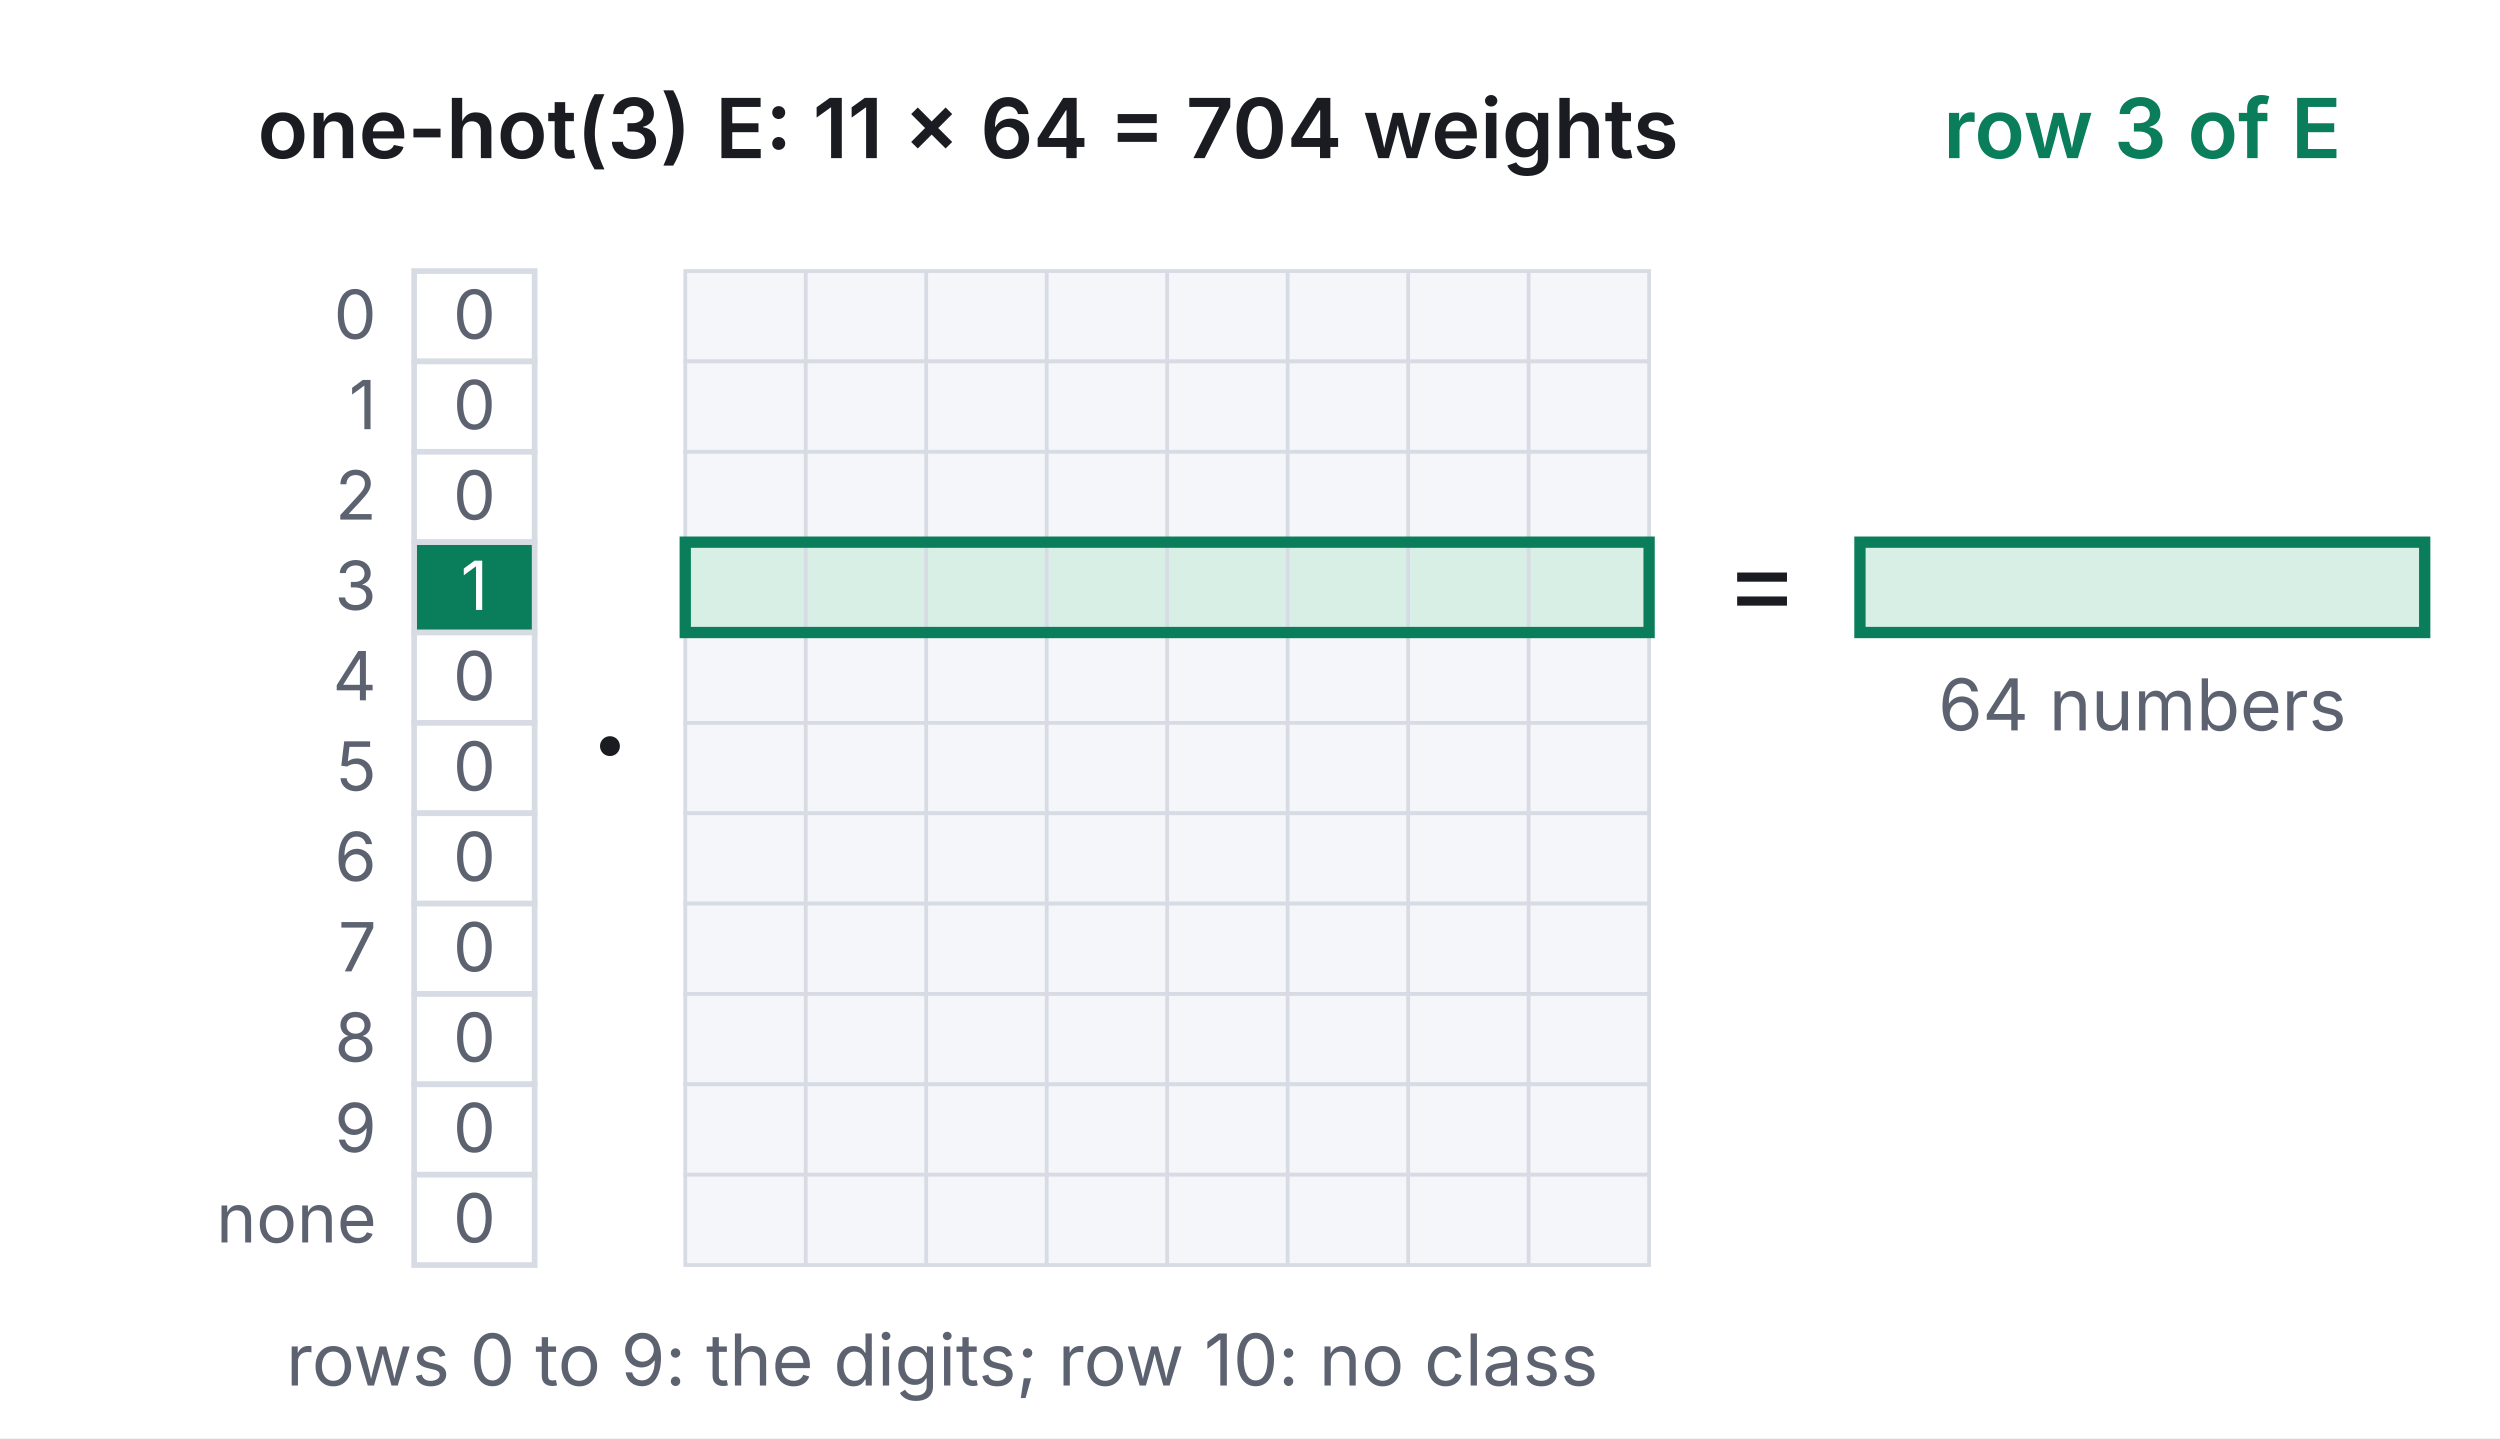
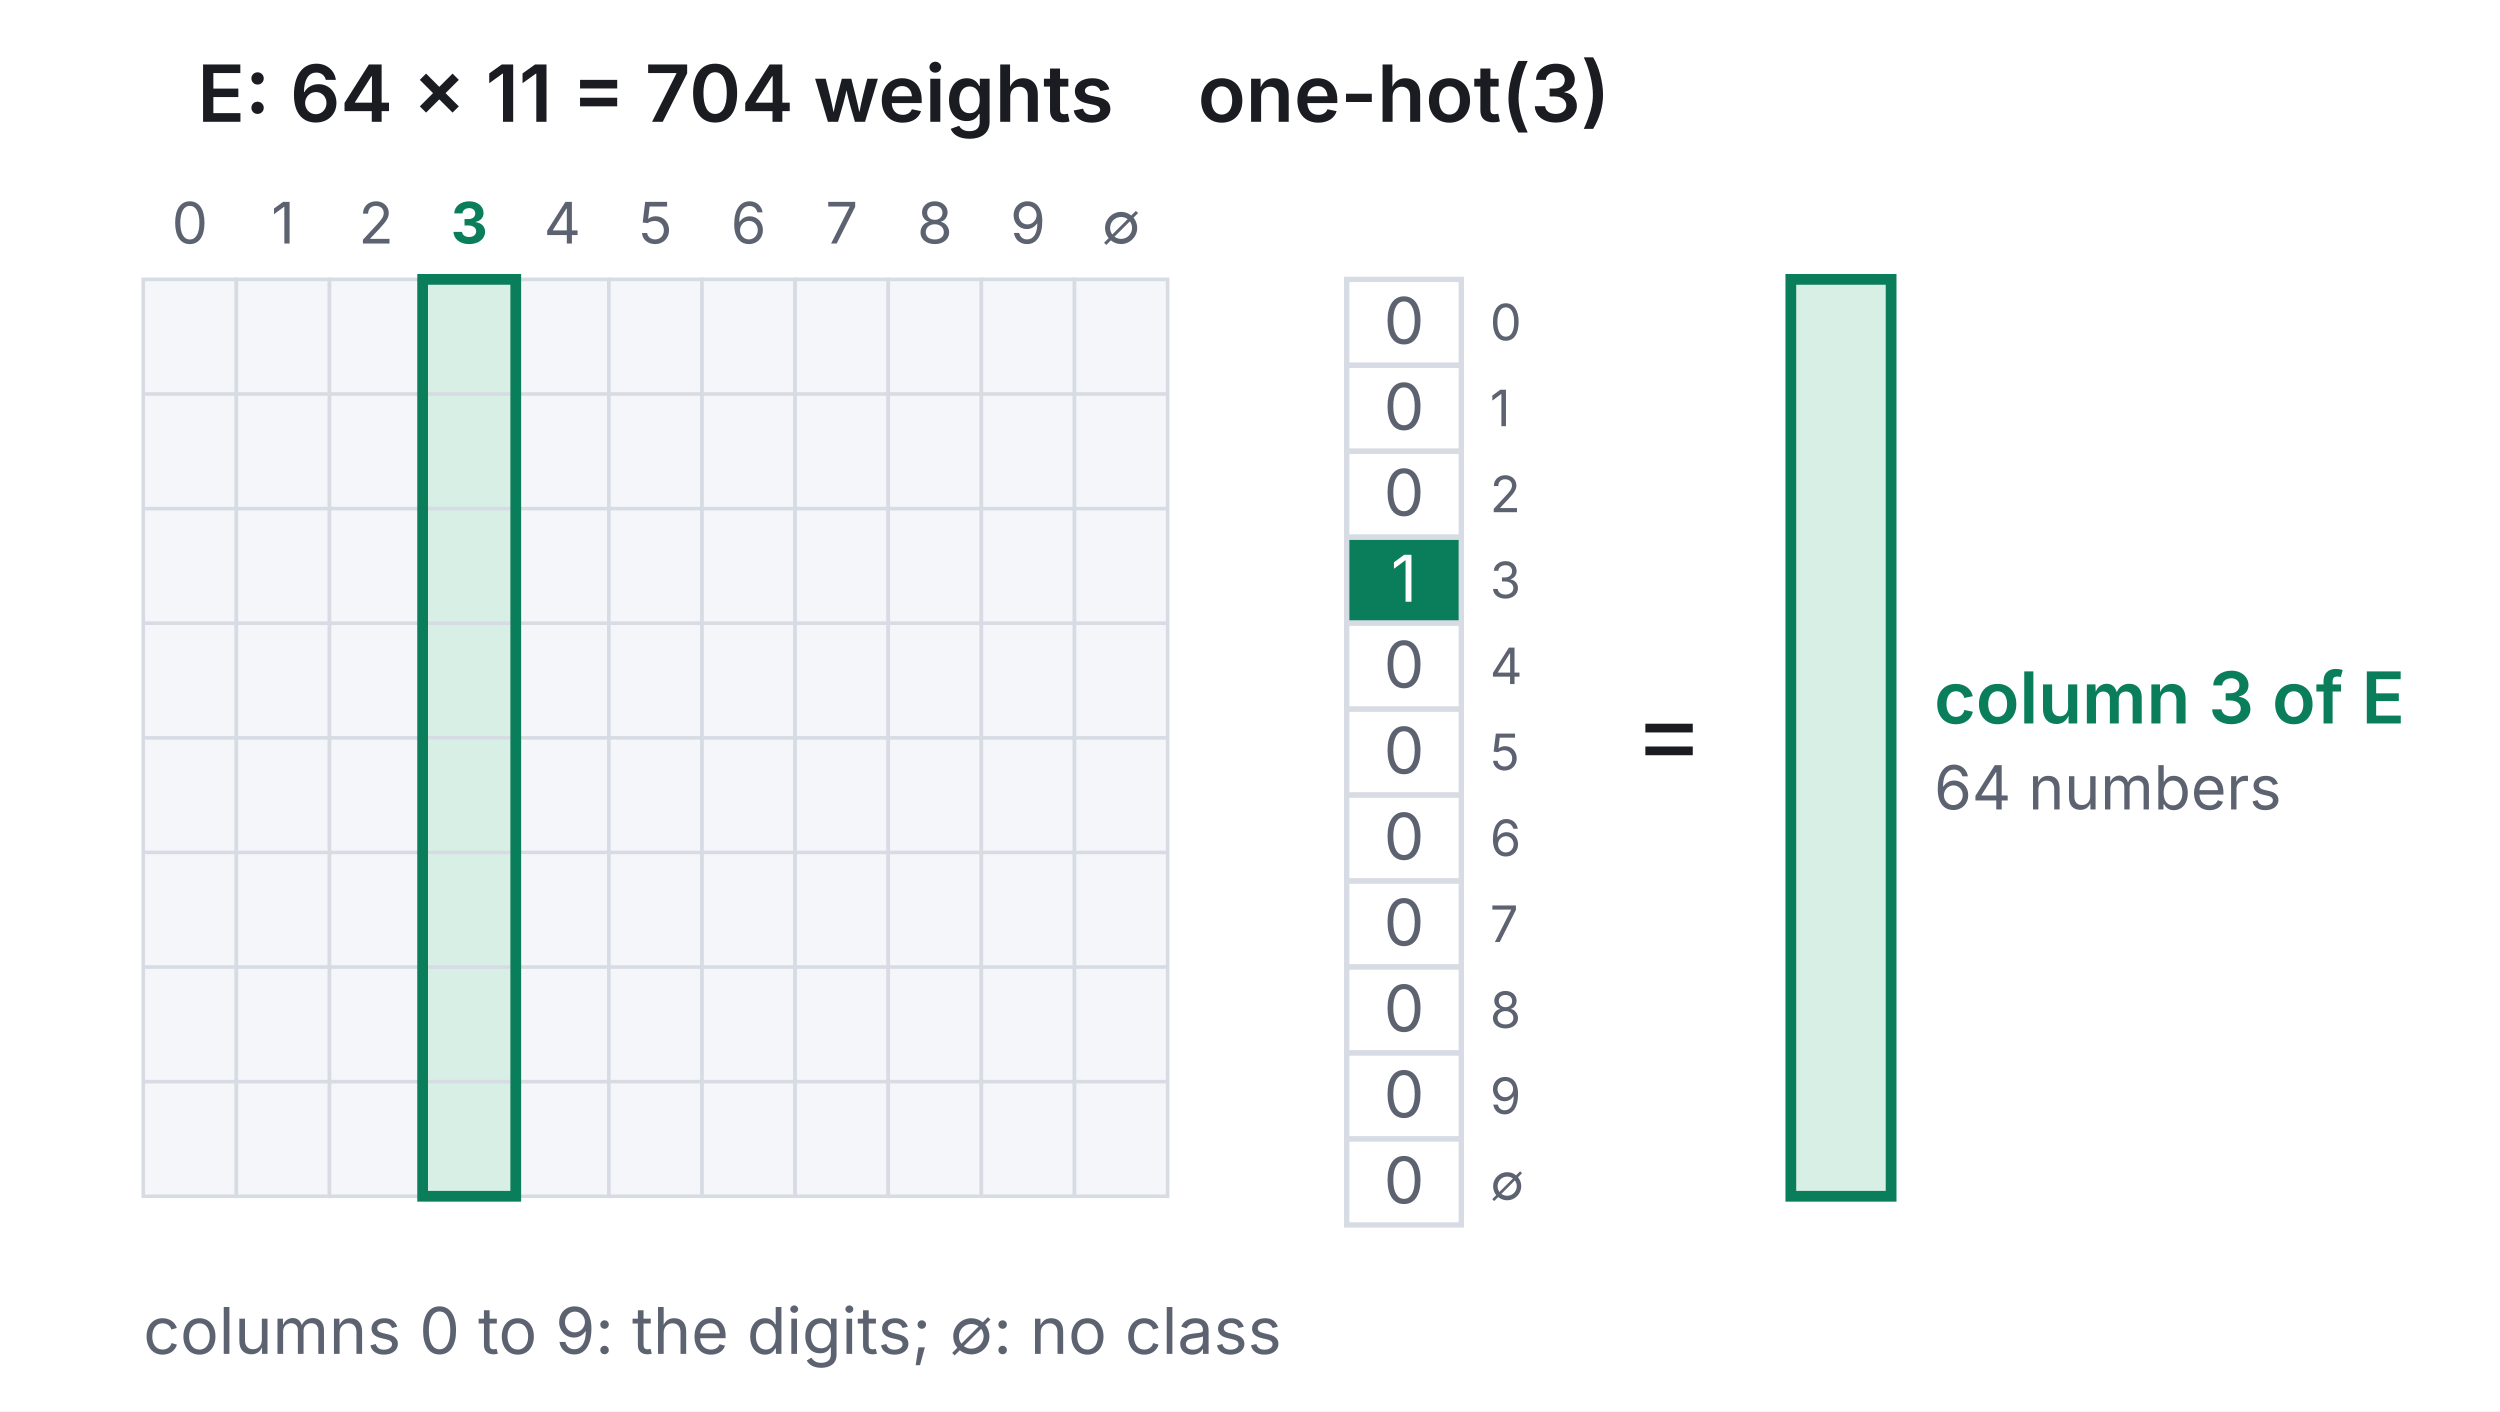
- <svg xmlns="http://www.w3.org/2000/svg" viewBox="0 0 664 382" width="664" height="382" font-family="system-ui, -apple-system, Segoe UI, sans-serif" font-size="12" fill="#1a1c22">
-   <rect width="664" height="382" fill="#ffffff" />
-   <text x="126" y="42" font-size="22" font-weight="600" text-anchor="middle">one-hot(3)</text>
-   <text x="190" y="42" font-size="22" font-weight="600">E: 11 × 64 = 704 weights</text>
-   <text x="569" y="42" font-size="22" font-weight="600" text-anchor="middle" fill="#0a7d5a">row 3 of E</text>
-   <text x="100" y="90" font-size="18" fill="#5c6270" text-anchor="end">0</text>
-   <rect x="110" y="72" width="32" height="24" fill="#ffffff" stroke="#d7dbe3" stroke-width="1.5" />
-   <text x="126" y="90" font-size="18" text-anchor="middle" fill="#5c6270">0</text>
-   <rect x="182" y="72" width="256" height="24" fill="#f4f6f9" stroke="#d7dbe3" stroke-width="1" />
-   <text x="100" y="114" font-size="18" fill="#5c6270" text-anchor="end">1</text>
-   <rect x="110" y="96" width="32" height="24" fill="#ffffff" stroke="#d7dbe3" stroke-width="1.5" />
-   <text x="126" y="114" font-size="18" text-anchor="middle" fill="#5c6270">0</text>
-   <rect x="182" y="96" width="256" height="24" fill="#f4f6f9" stroke="#d7dbe3" stroke-width="1" />
-   <text x="100" y="138" font-size="18" fill="#5c6270" text-anchor="end">2</text>
-   <rect x="110" y="120" width="32" height="24" fill="#ffffff" stroke="#d7dbe3" stroke-width="1.5" />
-   <text x="126" y="138" font-size="18" text-anchor="middle" fill="#5c6270">0</text>
-   <rect x="182" y="120" width="256" height="24" fill="#f4f6f9" stroke="#d7dbe3" stroke-width="1" />
-   <text x="100" y="162" font-size="18" fill="#5c6270" text-anchor="end">3</text>
-   <rect x="110" y="144" width="32" height="24" fill="#0a7d5a" stroke="#d7dbe3" stroke-width="1.5" />
-   <text x="126" y="162" font-size="18" text-anchor="middle" fill="#ffffff">1</text>
-   <rect x="182" y="144" width="256" height="24" fill="#d8efe6" stroke="#d7dbe3" stroke-width="1" />
-   <text x="100" y="186" font-size="18" fill="#5c6270" text-anchor="end">4</text>
-   <rect x="110" y="168" width="32" height="24" fill="#ffffff" stroke="#d7dbe3" stroke-width="1.5" />
-   <text x="126" y="186" font-size="18" text-anchor="middle" fill="#5c6270">0</text>
-   <rect x="182" y="168" width="256" height="24" fill="#f4f6f9" stroke="#d7dbe3" stroke-width="1" />
-   <text x="100" y="210" font-size="18" fill="#5c6270" text-anchor="end">5</text>
-   <rect x="110" y="192" width="32" height="24" fill="#ffffff" stroke="#d7dbe3" stroke-width="1.5" />
-   <text x="126" y="210" font-size="18" text-anchor="middle" fill="#5c6270">0</text>
-   <rect x="182" y="192" width="256" height="24" fill="#f4f6f9" stroke="#d7dbe3" stroke-width="1" />
-   <text x="100" y="234" font-size="18" fill="#5c6270" text-anchor="end">6</text>
-   <rect x="110" y="216" width="32" height="24" fill="#ffffff" stroke="#d7dbe3" stroke-width="1.5" />
-   <text x="126" y="234" font-size="18" text-anchor="middle" fill="#5c6270">0</text>
-   <rect x="182" y="216" width="256" height="24" fill="#f4f6f9" stroke="#d7dbe3" stroke-width="1" />
-   <text x="100" y="258" font-size="18" fill="#5c6270" text-anchor="end">7</text>
-   <rect x="110" y="240" width="32" height="24" fill="#ffffff" stroke="#d7dbe3" stroke-width="1.5" />
-   <text x="126" y="258" font-size="18" text-anchor="middle" fill="#5c6270">0</text>
-   <rect x="182" y="240" width="256" height="24" fill="#f4f6f9" stroke="#d7dbe3" stroke-width="1" />
-   <text x="100" y="282" font-size="18" fill="#5c6270" text-anchor="end">8</text>
-   <rect x="110" y="264" width="32" height="24" fill="#ffffff" stroke="#d7dbe3" stroke-width="1.5" />
-   <text x="126" y="282" font-size="18" text-anchor="middle" fill="#5c6270">0</text>
-   <rect x="182" y="264" width="256" height="24" fill="#f4f6f9" stroke="#d7dbe3" stroke-width="1" />
-   <text x="100" y="306" font-size="18" fill="#5c6270" text-anchor="end">9</text>
-   <rect x="110" y="288" width="32" height="24" fill="#ffffff" stroke="#d7dbe3" stroke-width="1.5" />
-   <text x="126" y="306" font-size="18" text-anchor="middle" fill="#5c6270">0</text>
-   <rect x="182" y="288" width="256" height="24" fill="#f4f6f9" stroke="#d7dbe3" stroke-width="1" />
-   <text x="100" y="330" font-size="18" fill="#5c6270" text-anchor="end">none</text>
-   <rect x="110" y="312" width="32" height="24" fill="#ffffff" stroke="#d7dbe3" stroke-width="1.5" />
-   <text x="126" y="330" font-size="18" text-anchor="middle" fill="#5c6270">0</text>
-   <rect x="182" y="312" width="256" height="24" fill="#f4f6f9" stroke="#d7dbe3" stroke-width="1" />
-   <line x1="214" y1="72" x2="214" y2="336" stroke="#d7dbe3" stroke-width="1" />
-   <line x1="246" y1="72" x2="246" y2="336" stroke="#d7dbe3" stroke-width="1" />
-   <line x1="278" y1="72" x2="278" y2="336" stroke="#d7dbe3" stroke-width="1" />
-   <line x1="310" y1="72" x2="310" y2="336" stroke="#d7dbe3" stroke-width="1" />
-   <line x1="342" y1="72" x2="342" y2="336" stroke="#d7dbe3" stroke-width="1" />
-   <line x1="374" y1="72" x2="374" y2="336" stroke="#d7dbe3" stroke-width="1" />
-   <line x1="406" y1="72" x2="406" y2="336" stroke="#d7dbe3" stroke-width="1" />
-   <rect x="182" y="144" width="256" height="24" fill="none" stroke="#0a7d5a" stroke-width="3" />
-   <text x="162" y="212" font-size="40" text-anchor="middle">·</text>
-   <text x="468" y="165" font-size="30" text-anchor="middle">=</text>
-   <rect x="494" y="144" width="150" height="24" fill="#d8efe6" stroke="#0a7d5a" stroke-width="3" />
-   <text x="569" y="194" font-size="19" fill="#5c6270" text-anchor="middle">64 numbers</text>
-   <text x="76" y="368" font-size="19" fill="#5c6270">rows 0 to 9: the digits; row 10: no class</text>
+ <svg xmlns="http://www.w3.org/2000/svg" viewBox="0 0 698 394" width="698" height="394" font-family="system-ui, -apple-system, Segoe UI, sans-serif" font-size="12" fill="#1a1c22">
+   <rect width="698" height="394" fill="#ffffff" />
+   <text x="183" y="34" font-size="22" font-weight="600" text-anchor="middle">E: 64 × 11 = 704 weights</text>
+   <text x="392" y="34" font-size="22" font-weight="600" text-anchor="middle">one-hot(3)</text>
+   <rect x="40" y="78" width="26" height="256" fill="#f4f6f9" stroke="#d7dbe3" stroke-width="1" />
+   <text x="53" y="68" font-size="16" fill="#5c6270" text-anchor="middle">0</text>
+   <rect x="66" y="78" width="26" height="256" fill="#f4f6f9" stroke="#d7dbe3" stroke-width="1" />
+   <text x="79" y="68" font-size="16" fill="#5c6270" text-anchor="middle">1</text>
+   <rect x="92" y="78" width="26" height="256" fill="#f4f6f9" stroke="#d7dbe3" stroke-width="1" />
+   <text x="105" y="68" font-size="16" fill="#5c6270" text-anchor="middle">2</text>
+   <rect x="118" y="78" width="26" height="256" fill="#d8efe6" stroke="#d7dbe3" stroke-width="1" />
+   <text x="131" y="68" font-size="16" fill="#0a7d5a" text-anchor="middle" font-weight="700">3</text>
+   <rect x="144" y="78" width="26" height="256" fill="#f4f6f9" stroke="#d7dbe3" stroke-width="1" />
+   <text x="157" y="68" font-size="16" fill="#5c6270" text-anchor="middle">4</text>
+   <rect x="170" y="78" width="26" height="256" fill="#f4f6f9" stroke="#d7dbe3" stroke-width="1" />
+   <text x="183" y="68" font-size="16" fill="#5c6270" text-anchor="middle">5</text>
+   <rect x="196" y="78" width="26" height="256" fill="#f4f6f9" stroke="#d7dbe3" stroke-width="1" />
+   <text x="209" y="68" font-size="16" fill="#5c6270" text-anchor="middle">6</text>
+   <rect x="222" y="78" width="26" height="256" fill="#f4f6f9" stroke="#d7dbe3" stroke-width="1" />
+   <text x="235" y="68" font-size="16" fill="#5c6270" text-anchor="middle">7</text>
+   <rect x="248" y="78" width="26" height="256" fill="#f4f6f9" stroke="#d7dbe3" stroke-width="1" />
+   <text x="261" y="68" font-size="16" fill="#5c6270" text-anchor="middle">8</text>
+   <rect x="274" y="78" width="26" height="256" fill="#f4f6f9" stroke="#d7dbe3" stroke-width="1" />
+   <text x="287" y="68" font-size="16" fill="#5c6270" text-anchor="middle">9</text>
+   <rect x="300" y="78" width="26" height="256" fill="#f4f6f9" stroke="#d7dbe3" stroke-width="1" />
+   <text x="313" y="68" font-size="16" fill="#5c6270" text-anchor="middle">∅</text>
+   <line x1="40" y1="110" x2="326" y2="110" stroke="#d7dbe3" stroke-width="1" />
+   <line x1="40" y1="142" x2="326" y2="142" stroke="#d7dbe3" stroke-width="1" />
+   <line x1="40" y1="174" x2="326" y2="174" stroke="#d7dbe3" stroke-width="1" />
+   <line x1="40" y1="206" x2="326" y2="206" stroke="#d7dbe3" stroke-width="1" />
+   <line x1="40" y1="238" x2="326" y2="238" stroke="#d7dbe3" stroke-width="1" />
+   <line x1="40" y1="270" x2="326" y2="270" stroke="#d7dbe3" stroke-width="1" />
+   <line x1="40" y1="302" x2="326" y2="302" stroke="#d7dbe3" stroke-width="1" />
+   <rect x="118" y="78" width="26" height="256" fill="none" stroke="#0a7d5a" stroke-width="3" />
+   <rect x="376" y="78" width="32" height="24" fill="#ffffff" stroke="#d7dbe3" stroke-width="1.5" />
+   <text x="392" y="96" font-size="18" text-anchor="middle" fill="#5c6270">0</text>
+   <text x="416" y="95" font-size="14" fill="#5c6270">0</text>
+   <rect x="376" y="102" width="32" height="24" fill="#ffffff" stroke="#d7dbe3" stroke-width="1.5" />
+   <text x="392" y="120" font-size="18" text-anchor="middle" fill="#5c6270">0</text>
+   <text x="416" y="119" font-size="14" fill="#5c6270">1</text>
+   <rect x="376" y="126" width="32" height="24" fill="#ffffff" stroke="#d7dbe3" stroke-width="1.5" />
+   <text x="392" y="144" font-size="18" text-anchor="middle" fill="#5c6270">0</text>
+   <text x="416" y="143" font-size="14" fill="#5c6270">2</text>
+   <rect x="376" y="150" width="32" height="24" fill="#0a7d5a" stroke="#d7dbe3" stroke-width="1.5" />
+   <text x="392" y="168" font-size="18" text-anchor="middle" fill="#ffffff">1</text>
+   <text x="416" y="167" font-size="14" fill="#5c6270">3</text>
+   <rect x="376" y="174" width="32" height="24" fill="#ffffff" stroke="#d7dbe3" stroke-width="1.5" />
+   <text x="392" y="192" font-size="18" text-anchor="middle" fill="#5c6270">0</text>
+   <text x="416" y="191" font-size="14" fill="#5c6270">4</text>
+   <rect x="376" y="198" width="32" height="24" fill="#ffffff" stroke="#d7dbe3" stroke-width="1.5" />
+   <text x="392" y="216" font-size="18" text-anchor="middle" fill="#5c6270">0</text>
+   <text x="416" y="215" font-size="14" fill="#5c6270">5</text>
+   <rect x="376" y="222" width="32" height="24" fill="#ffffff" stroke="#d7dbe3" stroke-width="1.5" />
+   <text x="392" y="240" font-size="18" text-anchor="middle" fill="#5c6270">0</text>
+   <text x="416" y="239" font-size="14" fill="#5c6270">6</text>
+   <rect x="376" y="246" width="32" height="24" fill="#ffffff" stroke="#d7dbe3" stroke-width="1.5" />
+   <text x="392" y="264" font-size="18" text-anchor="middle" fill="#5c6270">0</text>
+   <text x="416" y="263" font-size="14" fill="#5c6270">7</text>
+   <rect x="376" y="270" width="32" height="24" fill="#ffffff" stroke="#d7dbe3" stroke-width="1.5" />
+   <text x="392" y="288" font-size="18" text-anchor="middle" fill="#5c6270">0</text>
+   <text x="416" y="287" font-size="14" fill="#5c6270">8</text>
+   <rect x="376" y="294" width="32" height="24" fill="#ffffff" stroke="#d7dbe3" stroke-width="1.5" />
+   <text x="392" y="312" font-size="18" text-anchor="middle" fill="#5c6270">0</text>
+   <text x="416" y="311" font-size="14" fill="#5c6270">9</text>
+   <rect x="376" y="318" width="32" height="24" fill="#ffffff" stroke="#d7dbe3" stroke-width="1.5" />
+   <text x="392" y="336" font-size="18" text-anchor="middle" fill="#5c6270">0</text>
+   <text x="416" y="335" font-size="14" fill="#5c6270">∅</text>
+   <text x="466" y="215" font-size="30" text-anchor="middle">=</text>
+   <rect x="500" y="78" width="28" height="256" fill="#d8efe6" stroke="#0a7d5a" stroke-width="3" />
+   <text x="540" y="202" font-size="20" font-weight="600" fill="#0a7d5a">column 3 of E</text>
+   <text x="540" y="226" font-size="17" fill="#5c6270">64 numbers</text>
+   <text x="40" y="378" font-size="18" fill="#5c6270">columns 0 to 9: the digits; ∅: no class</text>
</svg>
